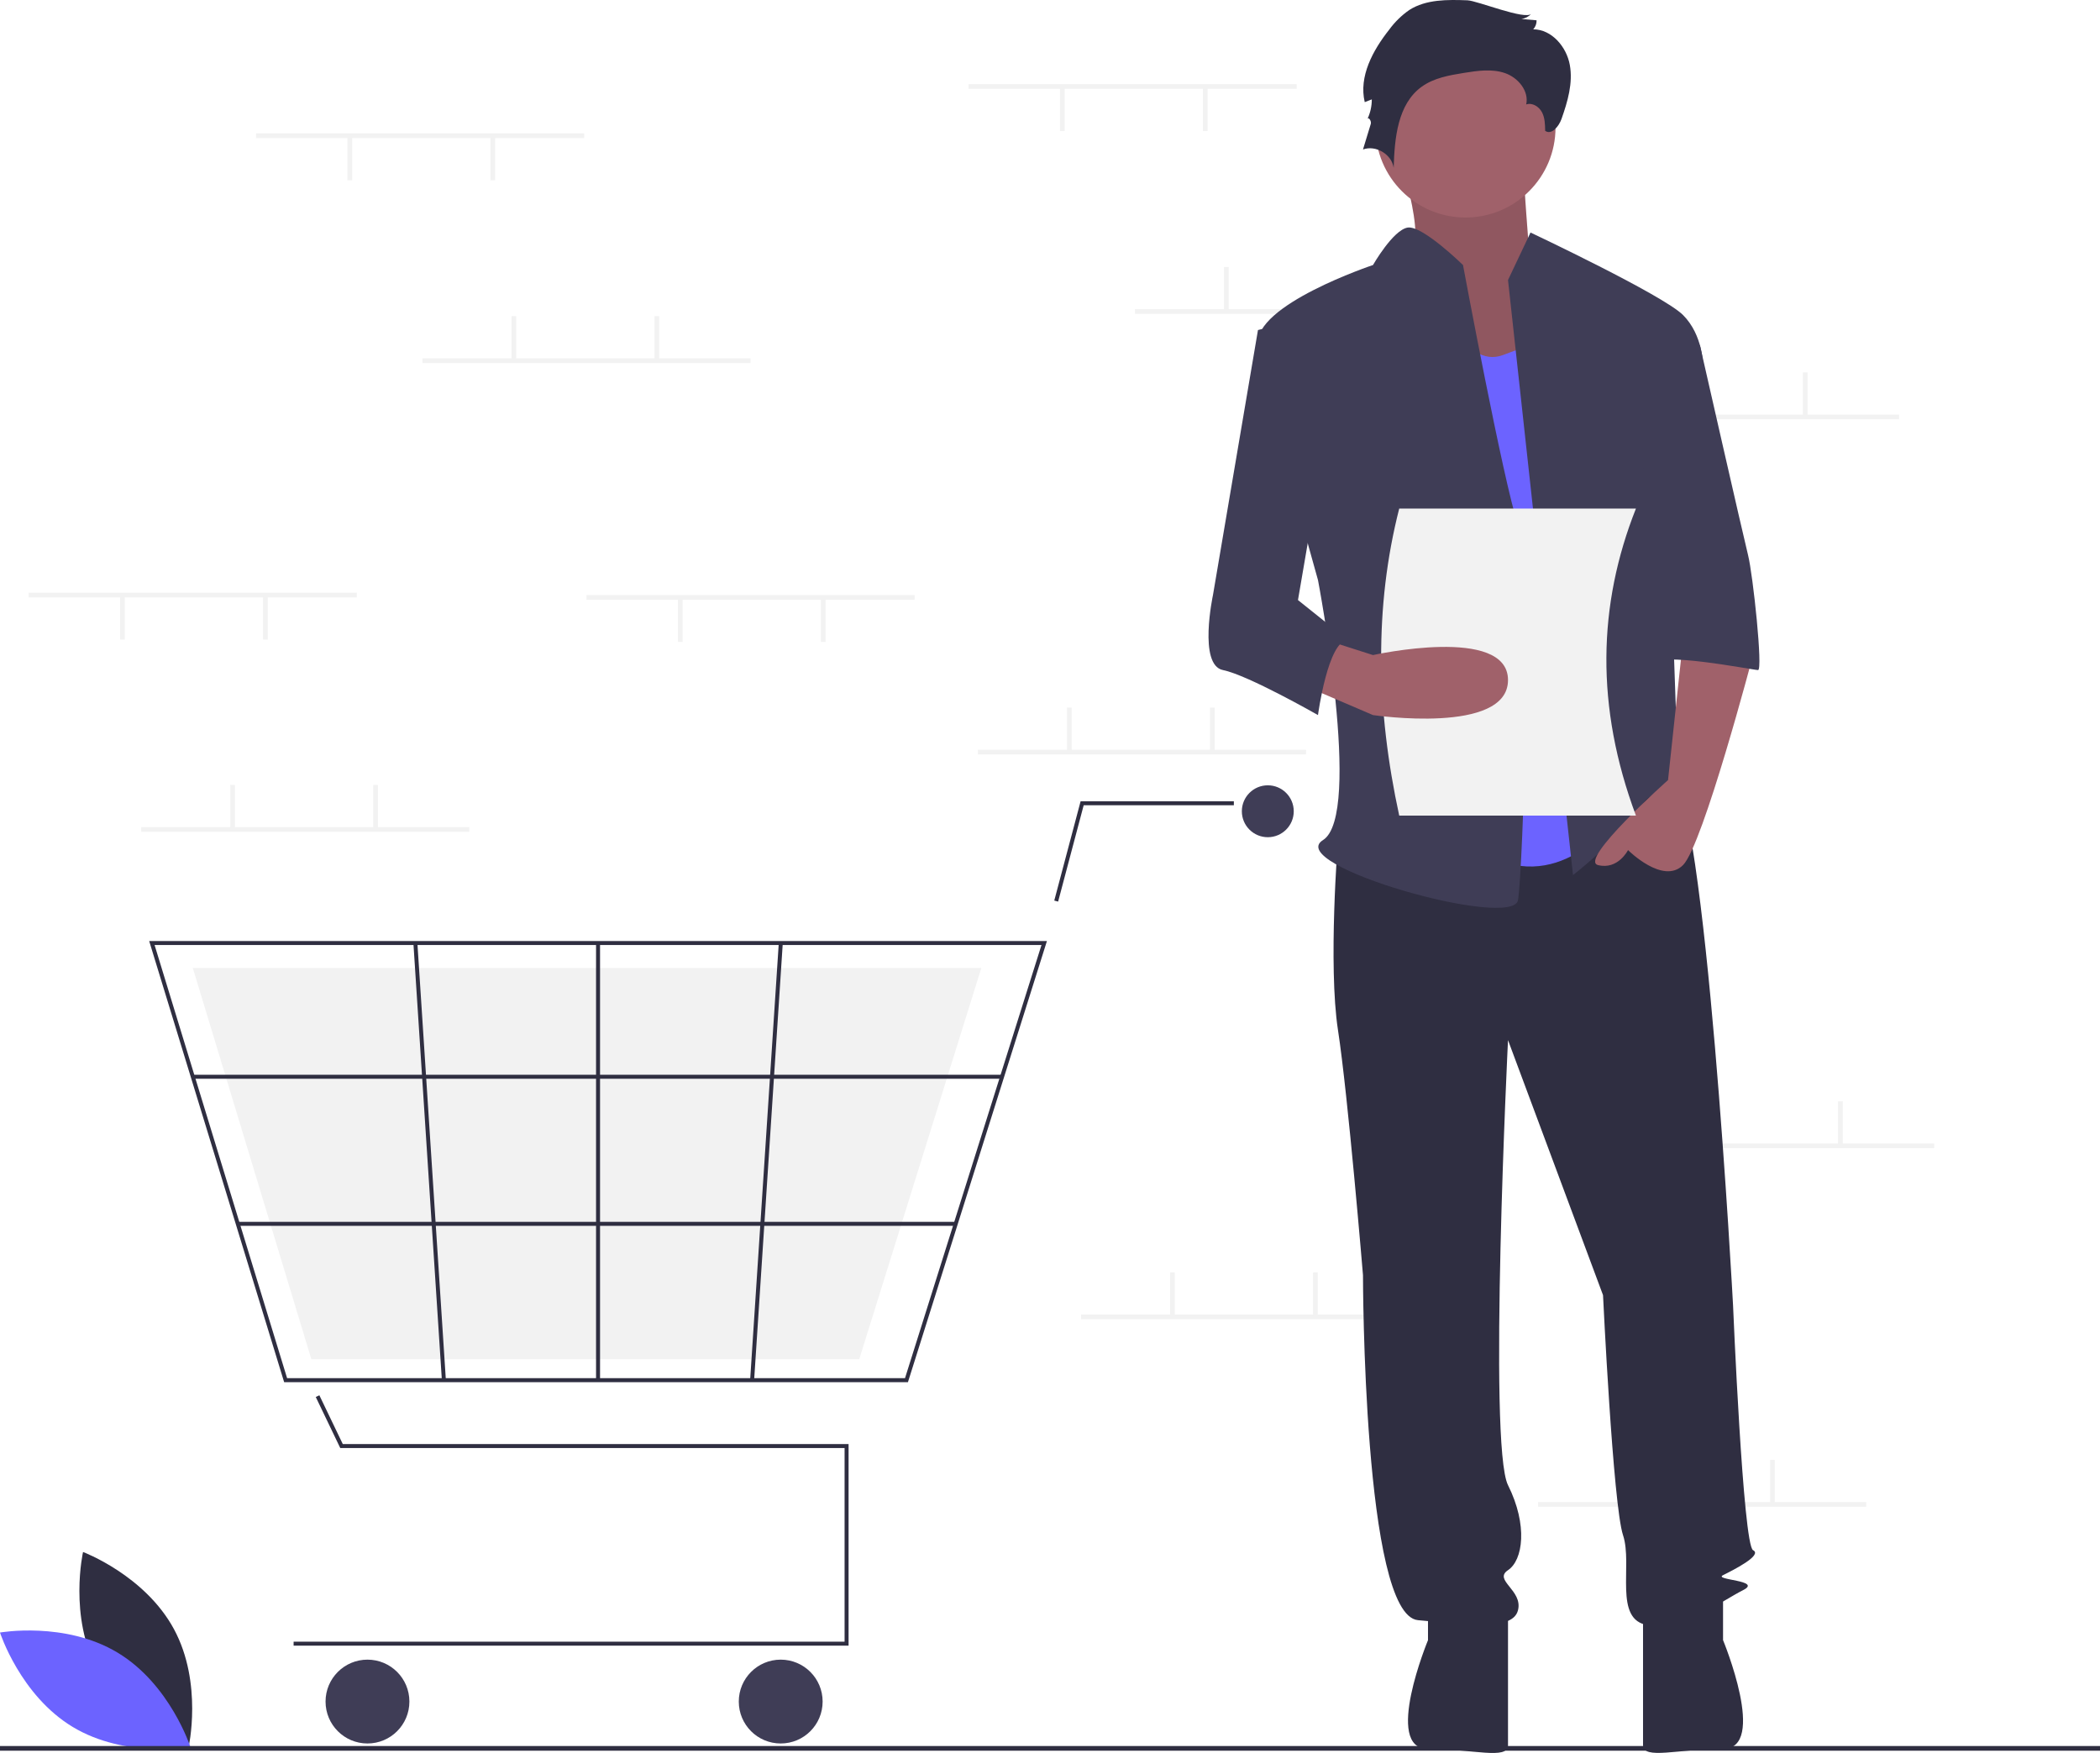
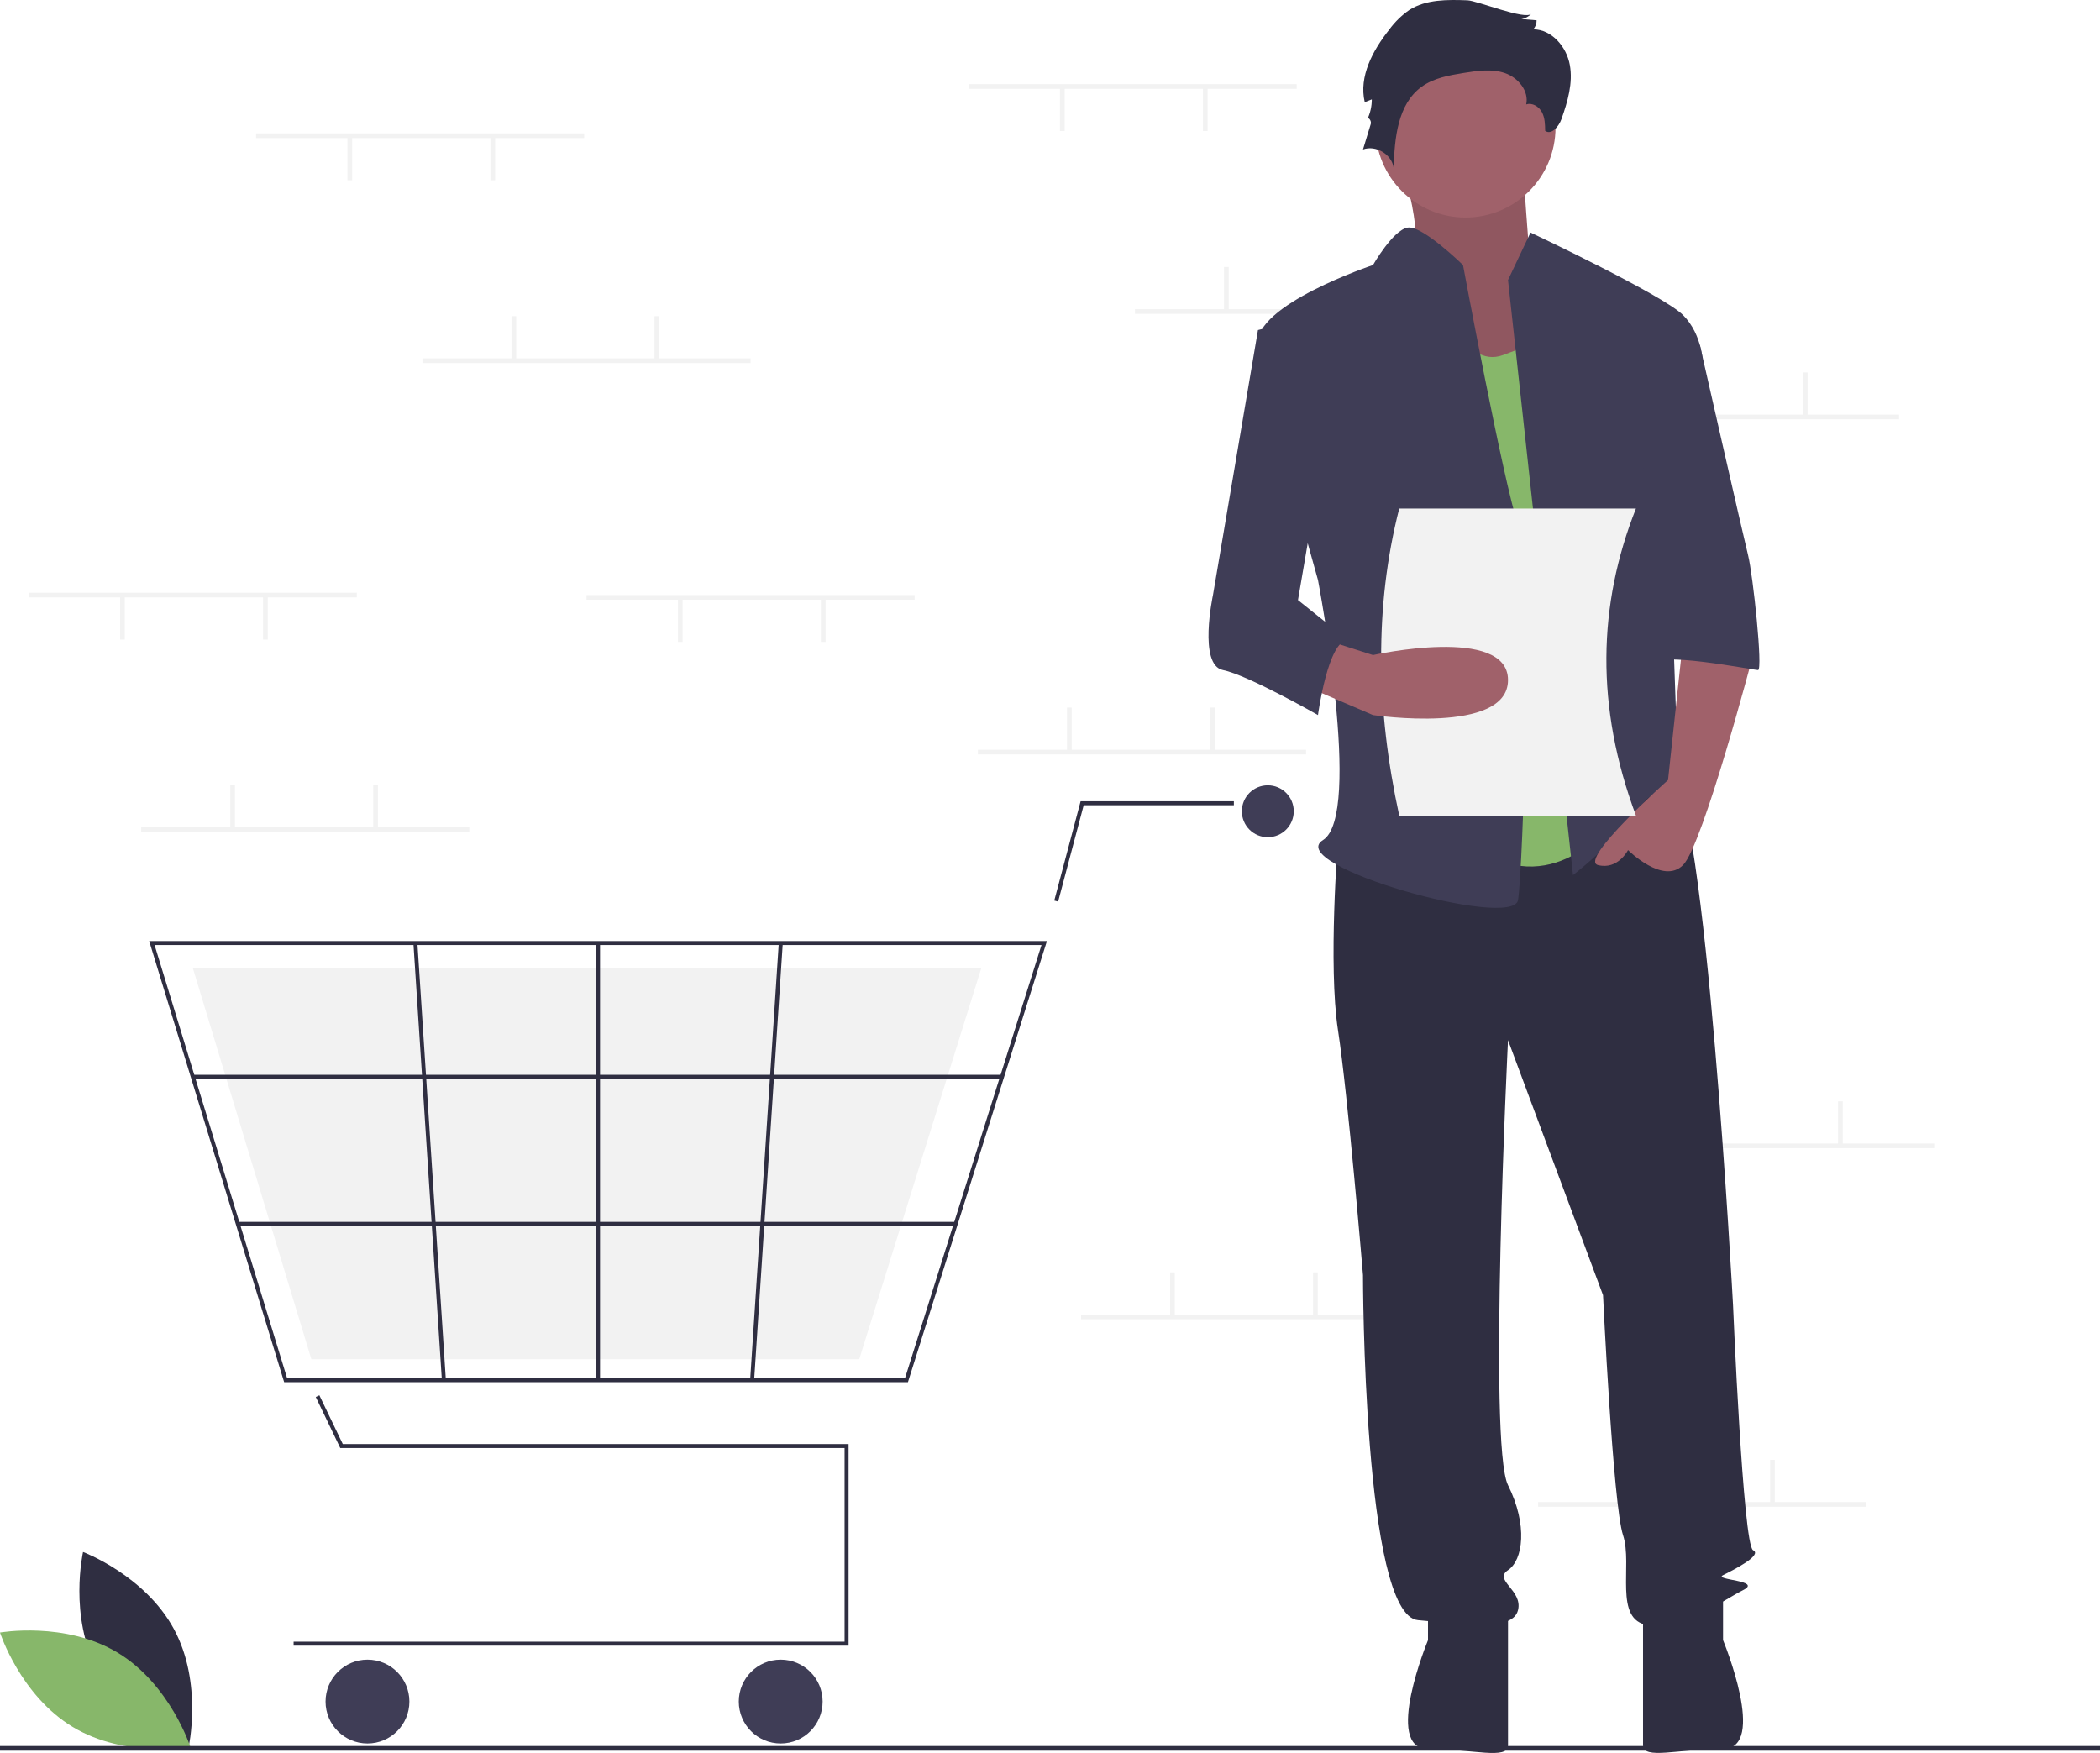
<svg xmlns="http://www.w3.org/2000/svg" data-name="Layer 1" width="896" height="747.971" viewBox="0 0 896 747.971">
  <path d="M193.634,788.752c12.428,23.049,38.806,32.944,38.806,32.944s6.227-27.475-6.201-50.524-38.806-32.944-38.806-32.944S181.206,765.703,193.634,788.752Z" transform="translate(-152 -76.01429)" fill="#2f2e41" />
-   <path d="M202.177,781.169c22.438,13.5,31.08,40.314,31.08,40.314s-27.738,4.927-50.177-8.573S152,772.596,152,772.596,179.738,767.67,202.177,781.169Z" transform="translate(-152 -76.01429)" fill="#6c63ff" />
+   <path d="M202.177,781.169c22.438,13.5,31.08,40.314,31.08,40.314s-27.738,4.927-50.177-8.573S152,772.596,152,772.596,179.738,767.67,202.177,781.169Z" transform="translate(-152 -76.01429)" fill="#87b76a" />
  <rect x="413.248" y="35.908" width="140" height="2" fill="#f2f2f2" />
  <rect x="513.249" y="37.408" width="2" height="18.5" fill="#f2f2f2" />
  <rect x="452.248" y="37.408" width="2" height="18.5" fill="#f2f2f2" />
  <rect x="484.248" y="131.908" width="140" height="2" fill="#f2f2f2" />
  <rect x="522.249" y="113.908" width="2" height="18.5" fill="#f2f2f2" />
  <rect x="583.249" y="113.908" width="2" height="18.5" fill="#f2f2f2" />
  <rect x="670.249" y="176.908" width="140" height="2" fill="#f2f2f2" />
  <rect x="708.249" y="158.908" width="2" height="18.5" fill="#f2f2f2" />
  <rect x="769.249" y="158.908" width="2" height="18.5" fill="#f2f2f2" />
  <rect x="656.249" y="640.908" width="140" height="2" fill="#f2f2f2" />
  <rect x="694.249" y="622.908" width="2" height="18.5" fill="#f2f2f2" />
  <rect x="755.249" y="622.908" width="2" height="18.5" fill="#f2f2f2" />
  <rect x="417.248" y="319.908" width="140" height="2" fill="#f2f2f2" />
  <rect x="455.248" y="301.908" width="2" height="18.5" fill="#f2f2f2" />
  <rect x="516.249" y="301.908" width="2" height="18.5" fill="#f2f2f2" />
  <rect x="461.248" y="560.908" width="140" height="2" fill="#f2f2f2" />
  <rect x="499.248" y="542.908" width="2" height="18.5" fill="#f2f2f2" />
  <rect x="560.249" y="542.908" width="2" height="18.5" fill="#f2f2f2" />
  <rect x="685.249" y="487.908" width="140" height="2" fill="#f2f2f2" />
  <rect x="723.249" y="469.908" width="2" height="18.5" fill="#f2f2f2" />
  <rect x="784.249" y="469.908" width="2" height="18.5" fill="#f2f2f2" />
  <polygon points="362.06 702.184 125.274 702.184 125.274 700.481 360.356 700.481 360.356 617.861 145.18 617.861 134.727 596.084 136.263 595.347 146.252 616.157 362.06 616.157 362.06 702.184" fill="#2f2e41" />
  <circle cx="156.789" cy="726.033" r="17.887" fill="#3f3d56" />
  <circle cx="333.101" cy="726.033" r="17.887" fill="#3f3d56" />
  <circle cx="540.927" cy="346.153" r="11.073" fill="#3f3d56" />
  <path d="M539.385,665.767H273.237L215.648,477.531H598.693l-.349,1.108Zm-264.889-1.704H538.136l58.234-184.83H217.951Z" transform="translate(-152 -76.01429)" fill="#2f2e41" />
  <polygon points="366.61 579.958 132.842 579.958 82.26 413.015 418.701 413.015 418.395 413.998 366.61 579.958" fill="#f2f2f2" />
  <polygon points="451.465 384.7 449.818 384.263 461.059 341.894 526.448 341.894 526.448 343.598 462.37 343.598 451.465 384.7" fill="#2f2e41" />
  <rect x="82.258" y="458.584" width="345.293" height="1.704" fill="#2f2e41" />
  <rect x="101.459" y="521.344" width="306.319" height="1.704" fill="#2f2e41" />
  <rect x="254.314" y="402.368" width="1.704" height="186.533" fill="#2f2e41" />
  <rect x="385.557" y="570.797" width="186.929" height="1.704" transform="translate(-274.7392 936.235) rotate(-86.24919)" fill="#2f2e41" />
  <rect x="334.457" y="478.185" width="1.704" height="186.929" transform="translate(-188.4687 -52.99638) rotate(-3.729)" fill="#2f2e41" />
  <rect y="745" width="896" height="2" fill="#2f2e41" />
  <path d="M747.411,137.89s14.618,41.606,5.622,48.007S783.394,244.573,783.394,244.573l47.229-12.802-25.863-43.74s-3.373-43.74-3.373-50.141S747.411,137.89,747.411,137.89Z" transform="translate(-152 -76.01429)" fill="#a0616a" />
  <path d="M747.411,137.89s14.618,41.606,5.622,48.007S783.394,244.573,783.394,244.573l47.229-12.802-25.863-43.74s-3.373-43.74-3.373-50.141S747.411,137.89,747.411,137.89Z" transform="translate(-152 -76.01429)" opacity="0.1" />
  <path d="M722.874,434.468s-4.267,53.341,0,81.079,10.668,104.549,10.668,104.549,0,145.089,23.47,147.222,40.539,4.267,42.673-4.267-10.668-12.802-4.267-17.069,8.535-19.203,0-36.272,0-189.895,0-189.895l40.539,108.816s4.267,89.614,8.535,102.415-4.267,36.272,10.668,38.406,32.005-10.668,40.539-14.936-12.802-4.267-8.535-6.401,17.069-8.535,12.802-10.668-8.535-104.549-8.535-104.549S879.697,414.199,864.762,405.664s-24.537,6.166-24.537,6.166Z" transform="translate(-152 -76.01429)" fill="#2f2e41" />
  <path d="M761.279,758.784v17.069s-19.203,46.399,0,46.399,34.138,4.808,34.138-1.593V763.051Z" transform="translate(-152 -76.01429)" fill="#2f2e41" />
  <path d="M887.165,758.754v17.069s19.203,46.399,0,46.399-34.138,4.808-34.138-1.593V763.021Z" transform="translate(-152 -76.01429)" fill="#2f2e41" />
  <circle cx="625.282" cy="54.408" r="38.406" fill="#a0616a" />
-   <path d="M765.547,201.9s10.668,32.005,27.738,25.604l17.069-6.401L840.225,425.934s-23.47,34.138-57.609,12.802S765.547,201.9,765.547,201.9Z" transform="translate(-152 -76.01429)" fill="#6c63ff" />
+   <path d="M765.547,201.9s10.668,32.005,27.738,25.604l17.069-6.401L840.225,425.934s-23.47,34.138-57.609,12.802S765.547,201.9,765.547,201.9Z" transform="translate(-152 -76.01429)" fill="#87b76a" />
  <path d="M795.418,195.499l9.601-20.27s56.542,26.671,65.076,35.205,8.535,21.337,8.535,21.337l-14.936,53.341s4.267,117.351,4.267,121.618,14.936,27.738,4.267,19.203-12.802-17.069-21.337-4.267-27.738,27.738-27.738,27.738Z" transform="translate(-152 -76.01429)" fill="#3f3d56" />
  <path d="M870.096,349.122l-6.401,59.742s-38.406,34.138-29.871,36.272,12.802-6.401,12.802-6.401,14.936,14.936,23.47,6.401S899.967,355.523,899.967,355.523Z" transform="translate(-152 -76.01429)" fill="#a0616a" />
  <path d="M778.1,76.144c-8.514-.304-17.625-.455-24.804,4.133a36.313,36.313,0,0,0-8.572,8.392c-6.992,8.838-13.033,19.959-10.436,30.925l3.016-1.176a19.751,19.751,0,0,1-1.905,8.463c.425-1.235,1.847.762,1.466,2.011L733.543,139.792c5.462-2.002,12.257,2.052,13.088,7.81.38-12.661,1.693-27.18,11.964-34.593,5.18-3.739,11.735-4.88,18.042-5.894,5.818-.935,11.918-1.827,17.491.089s10.319,7.615,9.055,13.371c2.57-.885,5.444.906,6.713,3.309s1.337,5.237,1.375,7.955c2.739,1.936,5.856-1.908,6.973-5.071,2.62-7.424,4.949-15.327,3.538-23.073s-7.723-15.148-15.596-15.174a5.467,5.467,0,0,0,1.422-3.849l-6.489-.548a7.172,7.172,0,0,0,4.286-2.26C802.798,84.731,782.313,76.295,778.1,76.144Z" transform="translate(-152 -76.01429)" fill="#2f2e41" />
  <path d="M776.215,189.098s-17.369-17.021-23.62-15.978S737.809,189.098,737.809,189.098s-51.208,17.069-49.074,34.138S714.339,323.518,714.339,323.518s19.203,100.282,2.134,110.95,81.079,38.406,83.213,25.604,6.401-140.821,0-160.024S776.215,189.098,776.215,189.098Z" transform="translate(-152 -76.01429)" fill="#3f3d56" />
  <path d="M850.893,223.236h26.383S895.7,304.315,897.833,312.85s6.401,49.074,4.267,49.074-44.807-8.535-44.807-2.134Z" transform="translate(-152 -76.01429)" fill="#3f3d56" />
  <path d="M850,424.014H749c-9.856-45.34-10.68-89.146,0-131H850C833.701,334.115,832.682,377.621,850,424.014Z" transform="translate(-152 -76.01429)" fill="#f2f2f2" />
  <path d="M707.938,368.325,737.809,381.127s57.609,8.535,57.609-14.936-57.609-10.668-57.609-10.668L718.605,349.383Z" transform="translate(-152 -76.01429)" fill="#a0616a" />
  <path d="M714.339,210.435l-25.604,6.401L669.532,329.919s-6.401,29.871,4.267,32.005S714.339,381.127,714.339,381.127s4.267-32.005,12.802-32.005L705.804,332.053,718.606,257.375Z" transform="translate(-152 -76.01429)" fill="#3f3d56" />
  <rect x="60.248" y="352.908" width="140" height="2" fill="#f2f2f2" />
  <rect x="98.249" y="334.908" width="2" height="18.5" fill="#f2f2f2" />
  <rect x="159.249" y="334.908" width="2" height="18.5" fill="#f2f2f2" />
  <rect x="109.249" y="56.908" width="140" height="2" fill="#f2f2f2" />
  <rect x="209.249" y="58.408" width="2" height="18.5" fill="#f2f2f2" />
  <rect x="148.249" y="58.408" width="2" height="18.5" fill="#f2f2f2" />
  <rect x="250.249" y="253.908" width="140" height="2" fill="#f2f2f2" />
  <rect x="350.248" y="255.408" width="2" height="18.5" fill="#f2f2f2" />
  <rect x="289.248" y="255.408" width="2" height="18.5" fill="#f2f2f2" />
  <rect x="12.248" y="252.908" width="140" height="2" fill="#f2f2f2" />
  <rect x="112.249" y="254.408" width="2" height="18.5" fill="#f2f2f2" />
  <rect x="51.248" y="254.408" width="2" height="18.5" fill="#f2f2f2" />
  <rect x="180.249" y="152.908" width="140" height="2" fill="#f2f2f2" />
  <rect x="218.249" y="134.908" width="2" height="18.5" fill="#f2f2f2" />
  <rect x="279.248" y="134.908" width="2" height="18.5" fill="#f2f2f2" />
</svg>
